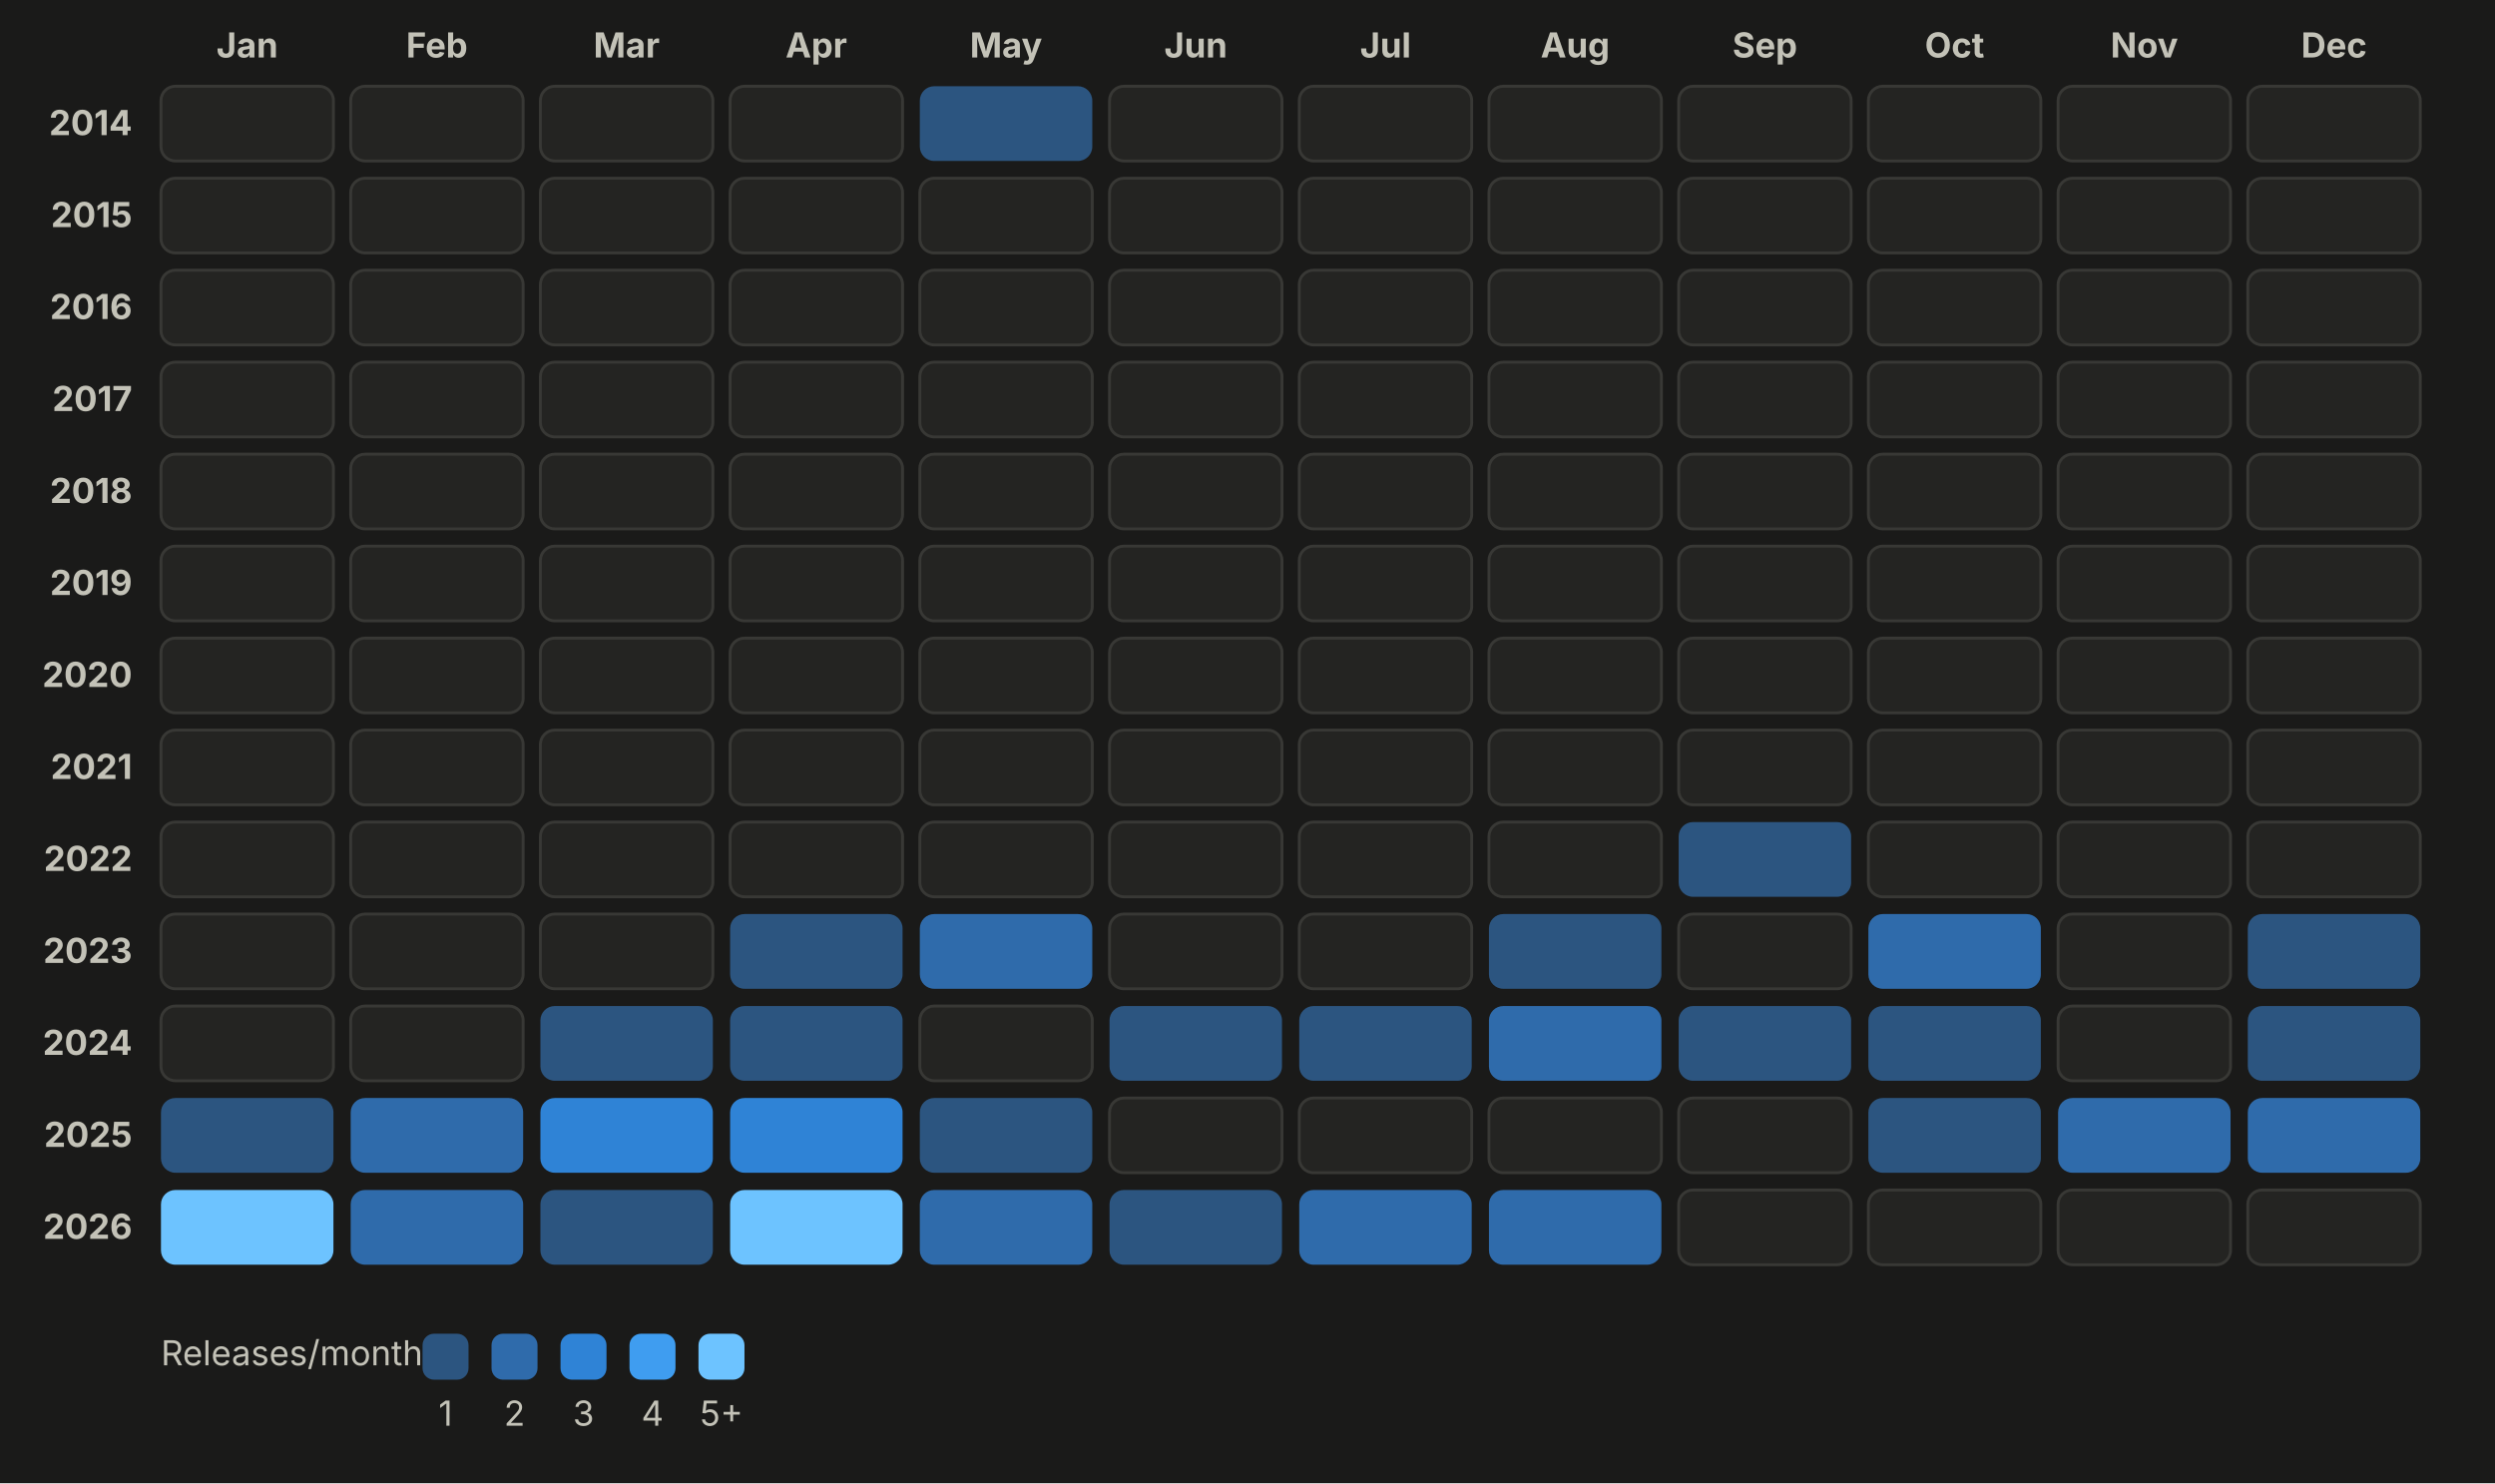
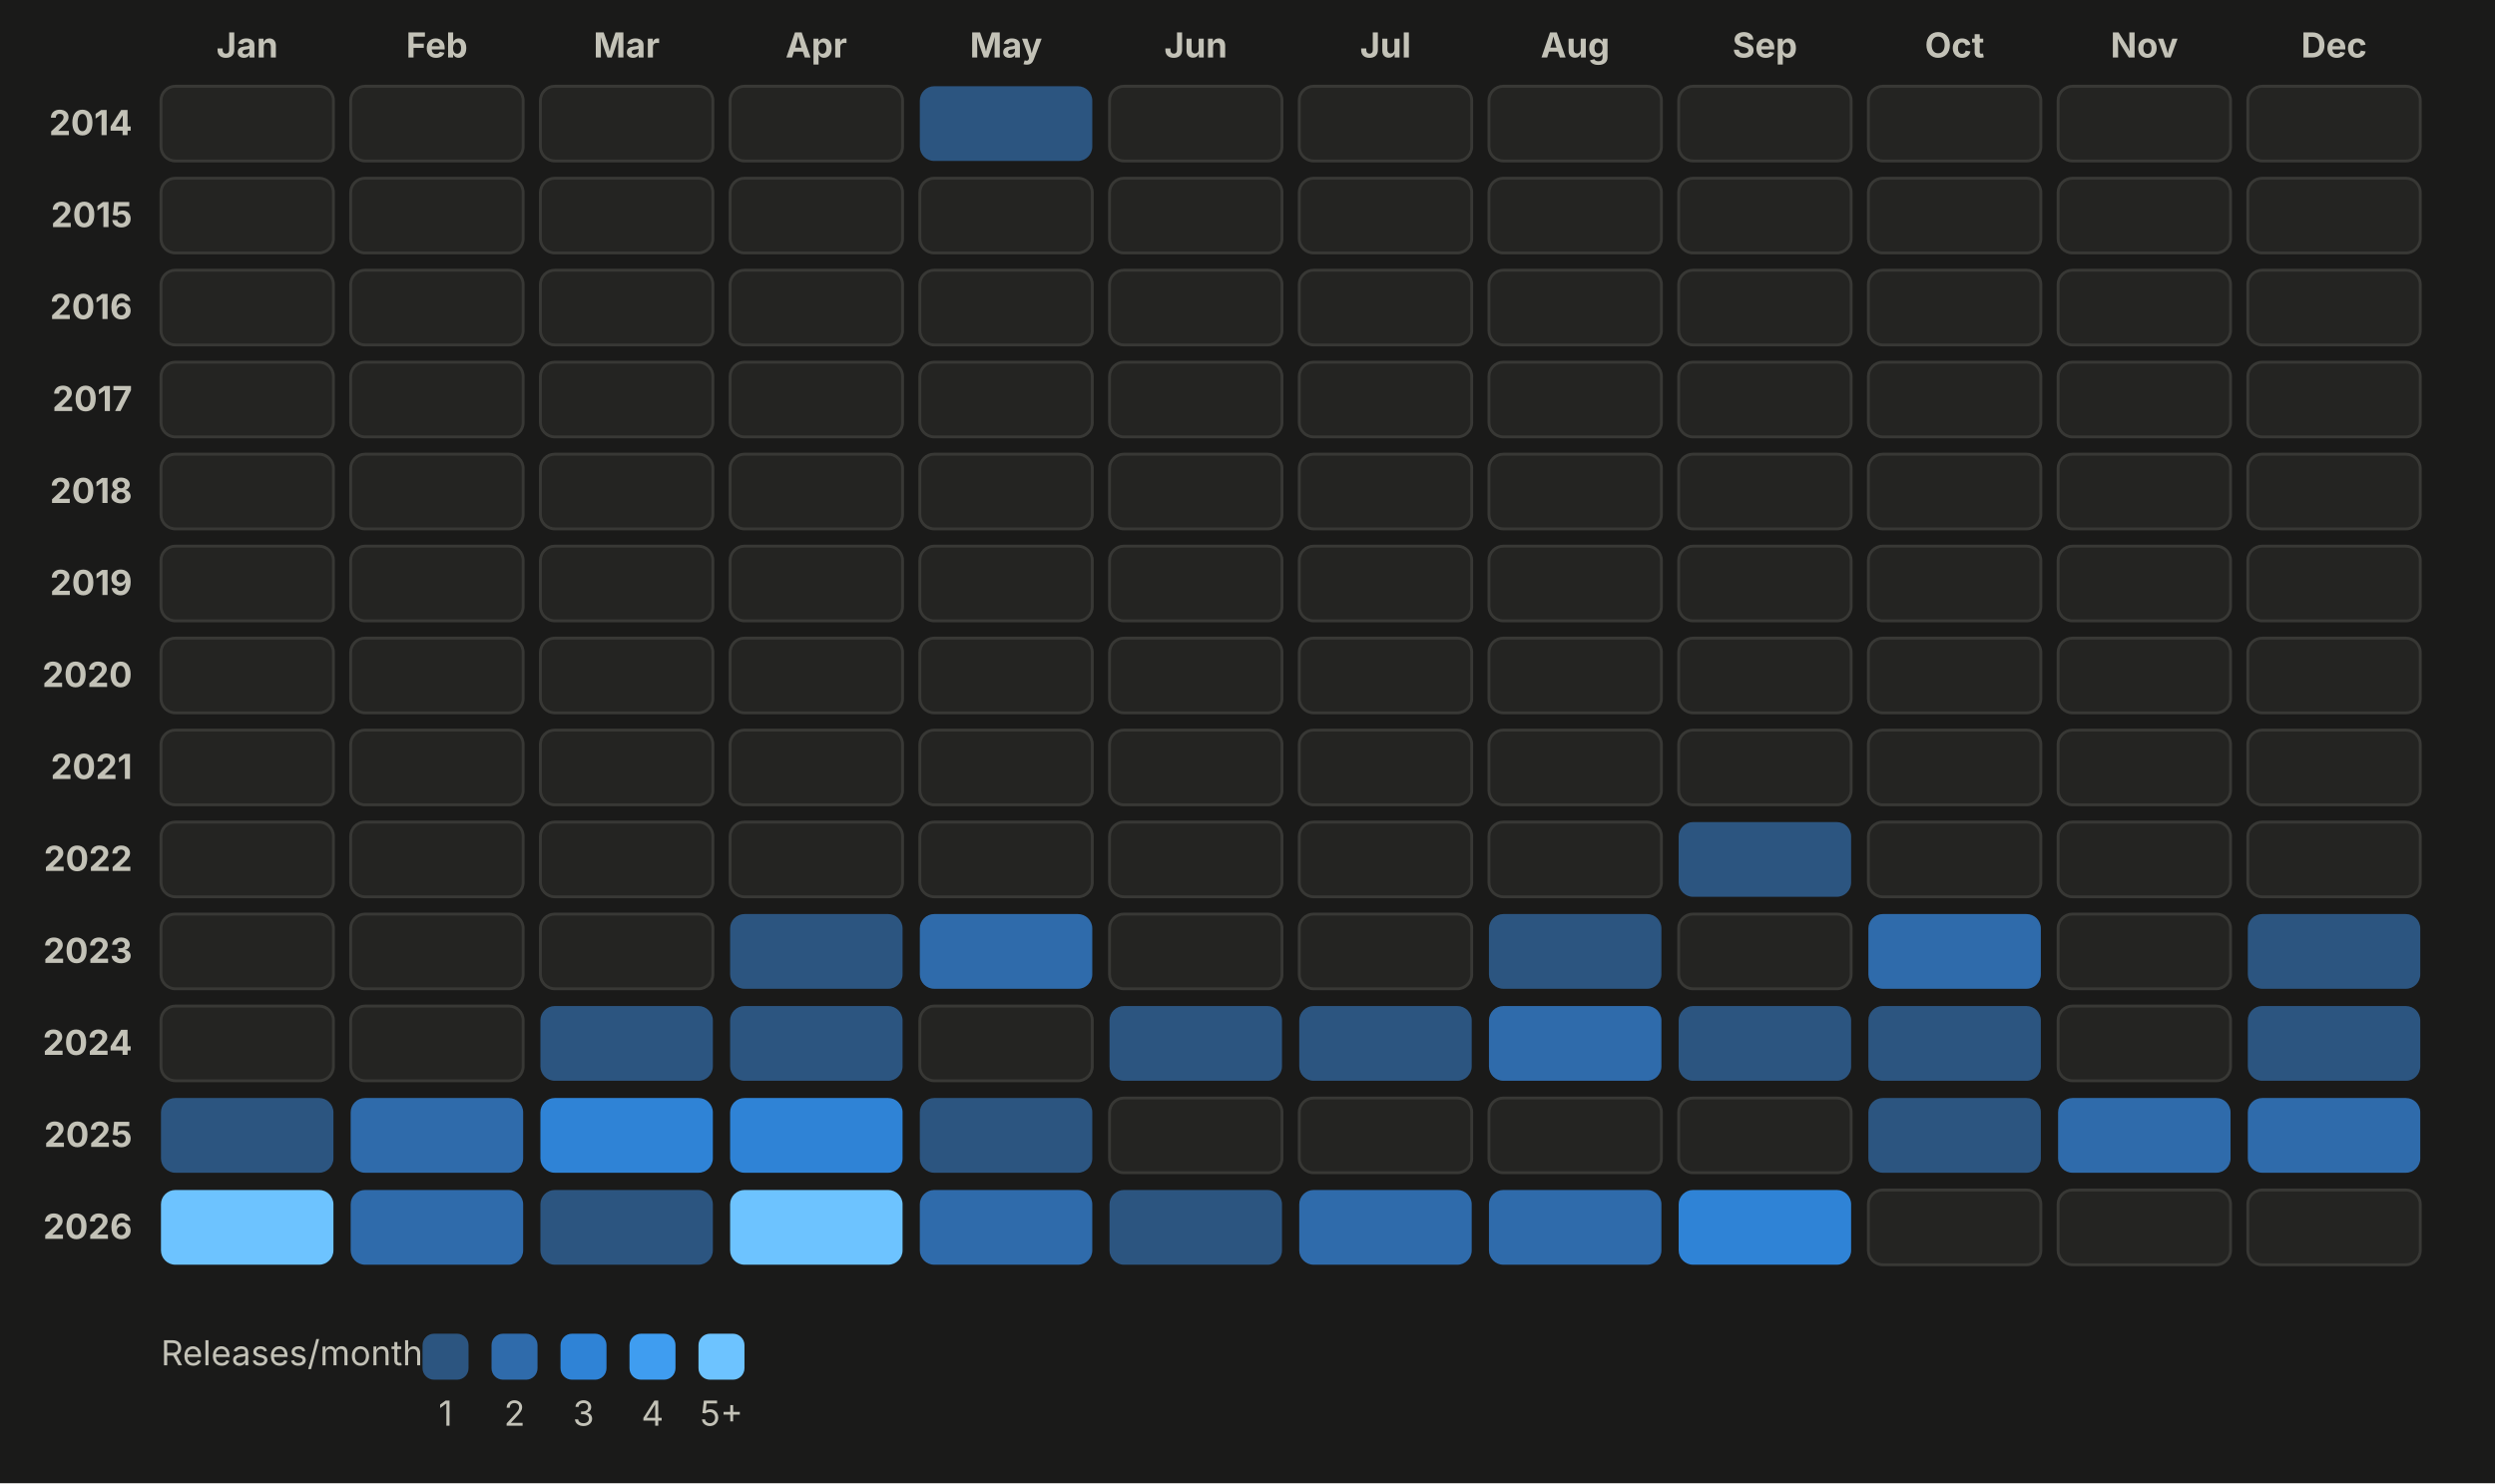
<svg xmlns="http://www.w3.org/2000/svg" width="868" height="516" viewBox="0 0 868 516">
  <rect width="868" height="516" fill="#1a1a19" />
  <style>text{font-family:"Segoe UI",Inter,Arial,sans-serif;fill:#ffffff}.title{font-size:22px;font-weight:700}.sub{font-size:12px;fill:#c3c2b7}.muted{font-size:11px;fill:#898781}.axis{font-size:12px;fill:#898781}.grid{stroke:#2c2c2a;stroke-width:1}.legend{font-size:12px;fill:#c3c2b7}.count{font-size:10px;font-weight:700}.axis-strong{font-size:12px;font-weight:700;fill:#c3c2b7}</style>
  <text x="86.0" y="20" text-anchor="middle" class="axis-strong">Jan</text>
  <text x="152.0" y="20" text-anchor="middle" class="axis-strong">Feb</text>
  <text x="218.0" y="20" text-anchor="middle" class="axis-strong">Mar</text>
  <text x="284.0" y="20" text-anchor="middle" class="axis-strong">Apr</text>
  <text x="350.0" y="20" text-anchor="middle" class="axis-strong">May</text>
  <text x="416.0" y="20" text-anchor="middle" class="axis-strong">Jun</text>
  <text x="482.0" y="20" text-anchor="middle" class="axis-strong">Jul</text>
  <text x="548.0" y="20" text-anchor="middle" class="axis-strong">Aug</text>
  <text x="614.0" y="20" text-anchor="middle" class="axis-strong">Sep</text>
  <text x="680.0" y="20" text-anchor="middle" class="axis-strong">Oct</text>
  <text x="746.0" y="20" text-anchor="middle" class="axis-strong">Nov</text>
  <text x="812.0" y="20" text-anchor="middle" class="axis-strong">Dec</text>
  <text x="46" y="47.0" text-anchor="end" class="axis-strong">2014</text>
  <rect x="56" y="30" width="60" height="26" rx="5" fill="#242422" stroke="#383835" stroke-width="1" />
  <rect x="122" y="30" width="60" height="26" rx="5" fill="#242422" stroke="#383835" stroke-width="1" />
  <rect x="188" y="30" width="60" height="26" rx="5" fill="#242422" stroke="#383835" stroke-width="1" />
  <rect x="254" y="30" width="60" height="26" rx="5" fill="#242422" stroke="#383835" stroke-width="1" />
  <rect x="320" y="30" width="60" height="26" rx="5" fill="#2c5580" />
  <rect x="386" y="30" width="60" height="26" rx="5" fill="#242422" stroke="#383835" stroke-width="1" />
  <rect x="452" y="30" width="60" height="26" rx="5" fill="#242422" stroke="#383835" stroke-width="1" />
  <rect x="518" y="30" width="60" height="26" rx="5" fill="#242422" stroke="#383835" stroke-width="1" />
  <rect x="584" y="30" width="60" height="26" rx="5" fill="#242422" stroke="#383835" stroke-width="1" />
  <rect x="650" y="30" width="60" height="26" rx="5" fill="#242422" stroke="#383835" stroke-width="1" />
  <rect x="716" y="30" width="60" height="26" rx="5" fill="#242422" stroke="#383835" stroke-width="1" />
  <rect x="782" y="30" width="60" height="26" rx="5" fill="#242422" stroke="#383835" stroke-width="1" />
  <text x="46" y="79.0" text-anchor="end" class="axis-strong">2015</text>
  <rect x="56" y="62" width="60" height="26" rx="5" fill="#242422" stroke="#383835" stroke-width="1" />
  <rect x="122" y="62" width="60" height="26" rx="5" fill="#242422" stroke="#383835" stroke-width="1" />
  <rect x="188" y="62" width="60" height="26" rx="5" fill="#242422" stroke="#383835" stroke-width="1" />
  <rect x="254" y="62" width="60" height="26" rx="5" fill="#242422" stroke="#383835" stroke-width="1" />
  <rect x="320" y="62" width="60" height="26" rx="5" fill="#242422" stroke="#383835" stroke-width="1" />
  <rect x="386" y="62" width="60" height="26" rx="5" fill="#242422" stroke="#383835" stroke-width="1" />
  <rect x="452" y="62" width="60" height="26" rx="5" fill="#242422" stroke="#383835" stroke-width="1" />
  <rect x="518" y="62" width="60" height="26" rx="5" fill="#242422" stroke="#383835" stroke-width="1" />
  <rect x="584" y="62" width="60" height="26" rx="5" fill="#242422" stroke="#383835" stroke-width="1" />
  <rect x="650" y="62" width="60" height="26" rx="5" fill="#242422" stroke="#383835" stroke-width="1" />
  <rect x="716" y="62" width="60" height="26" rx="5" fill="#242422" stroke="#383835" stroke-width="1" />
  <rect x="782" y="62" width="60" height="26" rx="5" fill="#242422" stroke="#383835" stroke-width="1" />
  <text x="46" y="111.0" text-anchor="end" class="axis-strong">2016</text>
  <rect x="56" y="94" width="60" height="26" rx="5" fill="#242422" stroke="#383835" stroke-width="1" />
  <rect x="122" y="94" width="60" height="26" rx="5" fill="#242422" stroke="#383835" stroke-width="1" />
  <rect x="188" y="94" width="60" height="26" rx="5" fill="#242422" stroke="#383835" stroke-width="1" />
  <rect x="254" y="94" width="60" height="26" rx="5" fill="#242422" stroke="#383835" stroke-width="1" />
  <rect x="320" y="94" width="60" height="26" rx="5" fill="#242422" stroke="#383835" stroke-width="1" />
  <rect x="386" y="94" width="60" height="26" rx="5" fill="#242422" stroke="#383835" stroke-width="1" />
  <rect x="452" y="94" width="60" height="26" rx="5" fill="#242422" stroke="#383835" stroke-width="1" />
  <rect x="518" y="94" width="60" height="26" rx="5" fill="#242422" stroke="#383835" stroke-width="1" />
  <rect x="584" y="94" width="60" height="26" rx="5" fill="#242422" stroke="#383835" stroke-width="1" />
  <rect x="650" y="94" width="60" height="26" rx="5" fill="#242422" stroke="#383835" stroke-width="1" />
  <rect x="716" y="94" width="60" height="26" rx="5" fill="#242422" stroke="#383835" stroke-width="1" />
  <rect x="782" y="94" width="60" height="26" rx="5" fill="#242422" stroke="#383835" stroke-width="1" />
  <text x="46" y="143.0" text-anchor="end" class="axis-strong">2017</text>
  <rect x="56" y="126" width="60" height="26" rx="5" fill="#242422" stroke="#383835" stroke-width="1" />
  <rect x="122" y="126" width="60" height="26" rx="5" fill="#242422" stroke="#383835" stroke-width="1" />
  <rect x="188" y="126" width="60" height="26" rx="5" fill="#242422" stroke="#383835" stroke-width="1" />
  <rect x="254" y="126" width="60" height="26" rx="5" fill="#242422" stroke="#383835" stroke-width="1" />
  <rect x="320" y="126" width="60" height="26" rx="5" fill="#242422" stroke="#383835" stroke-width="1" />
  <rect x="386" y="126" width="60" height="26" rx="5" fill="#242422" stroke="#383835" stroke-width="1" />
  <rect x="452" y="126" width="60" height="26" rx="5" fill="#242422" stroke="#383835" stroke-width="1" />
  <rect x="518" y="126" width="60" height="26" rx="5" fill="#242422" stroke="#383835" stroke-width="1" />
  <rect x="584" y="126" width="60" height="26" rx="5" fill="#242422" stroke="#383835" stroke-width="1" />
  <rect x="650" y="126" width="60" height="26" rx="5" fill="#242422" stroke="#383835" stroke-width="1" />
  <rect x="716" y="126" width="60" height="26" rx="5" fill="#242422" stroke="#383835" stroke-width="1" />
  <rect x="782" y="126" width="60" height="26" rx="5" fill="#242422" stroke="#383835" stroke-width="1" />
  <text x="46" y="175.0" text-anchor="end" class="axis-strong">2018</text>
  <rect x="56" y="158" width="60" height="26" rx="5" fill="#242422" stroke="#383835" stroke-width="1" />
  <rect x="122" y="158" width="60" height="26" rx="5" fill="#242422" stroke="#383835" stroke-width="1" />
  <rect x="188" y="158" width="60" height="26" rx="5" fill="#242422" stroke="#383835" stroke-width="1" />
  <rect x="254" y="158" width="60" height="26" rx="5" fill="#242422" stroke="#383835" stroke-width="1" />
  <rect x="320" y="158" width="60" height="26" rx="5" fill="#242422" stroke="#383835" stroke-width="1" />
  <rect x="386" y="158" width="60" height="26" rx="5" fill="#242422" stroke="#383835" stroke-width="1" />
  <rect x="452" y="158" width="60" height="26" rx="5" fill="#242422" stroke="#383835" stroke-width="1" />
  <rect x="518" y="158" width="60" height="26" rx="5" fill="#242422" stroke="#383835" stroke-width="1" />
  <rect x="584" y="158" width="60" height="26" rx="5" fill="#242422" stroke="#383835" stroke-width="1" />
  <rect x="650" y="158" width="60" height="26" rx="5" fill="#242422" stroke="#383835" stroke-width="1" />
  <rect x="716" y="158" width="60" height="26" rx="5" fill="#242422" stroke="#383835" stroke-width="1" />
  <rect x="782" y="158" width="60" height="26" rx="5" fill="#242422" stroke="#383835" stroke-width="1" />
  <text x="46" y="207.0" text-anchor="end" class="axis-strong">2019</text>
  <rect x="56" y="190" width="60" height="26" rx="5" fill="#242422" stroke="#383835" stroke-width="1" />
  <rect x="122" y="190" width="60" height="26" rx="5" fill="#242422" stroke="#383835" stroke-width="1" />
  <rect x="188" y="190" width="60" height="26" rx="5" fill="#242422" stroke="#383835" stroke-width="1" />
  <rect x="254" y="190" width="60" height="26" rx="5" fill="#242422" stroke="#383835" stroke-width="1" />
  <rect x="320" y="190" width="60" height="26" rx="5" fill="#242422" stroke="#383835" stroke-width="1" />
  <rect x="386" y="190" width="60" height="26" rx="5" fill="#242422" stroke="#383835" stroke-width="1" />
  <rect x="452" y="190" width="60" height="26" rx="5" fill="#242422" stroke="#383835" stroke-width="1" />
  <rect x="518" y="190" width="60" height="26" rx="5" fill="#242422" stroke="#383835" stroke-width="1" />
  <rect x="584" y="190" width="60" height="26" rx="5" fill="#242422" stroke="#383835" stroke-width="1" />
  <rect x="650" y="190" width="60" height="26" rx="5" fill="#242422" stroke="#383835" stroke-width="1" />
  <rect x="716" y="190" width="60" height="26" rx="5" fill="#242422" stroke="#383835" stroke-width="1" />
  <rect x="782" y="190" width="60" height="26" rx="5" fill="#242422" stroke="#383835" stroke-width="1" />
  <text x="46" y="239.0" text-anchor="end" class="axis-strong">2020</text>
  <rect x="56" y="222" width="60" height="26" rx="5" fill="#242422" stroke="#383835" stroke-width="1" />
  <rect x="122" y="222" width="60" height="26" rx="5" fill="#242422" stroke="#383835" stroke-width="1" />
  <rect x="188" y="222" width="60" height="26" rx="5" fill="#242422" stroke="#383835" stroke-width="1" />
  <rect x="254" y="222" width="60" height="26" rx="5" fill="#242422" stroke="#383835" stroke-width="1" />
  <rect x="320" y="222" width="60" height="26" rx="5" fill="#242422" stroke="#383835" stroke-width="1" />
  <rect x="386" y="222" width="60" height="26" rx="5" fill="#242422" stroke="#383835" stroke-width="1" />
  <rect x="452" y="222" width="60" height="26" rx="5" fill="#242422" stroke="#383835" stroke-width="1" />
  <rect x="518" y="222" width="60" height="26" rx="5" fill="#242422" stroke="#383835" stroke-width="1" />
  <rect x="584" y="222" width="60" height="26" rx="5" fill="#242422" stroke="#383835" stroke-width="1" />
  <rect x="650" y="222" width="60" height="26" rx="5" fill="#242422" stroke="#383835" stroke-width="1" />
  <rect x="716" y="222" width="60" height="26" rx="5" fill="#242422" stroke="#383835" stroke-width="1" />
  <rect x="782" y="222" width="60" height="26" rx="5" fill="#242422" stroke="#383835" stroke-width="1" />
  <text x="46" y="271.0" text-anchor="end" class="axis-strong">2021</text>
  <rect x="56" y="254" width="60" height="26" rx="5" fill="#242422" stroke="#383835" stroke-width="1" />
  <rect x="122" y="254" width="60" height="26" rx="5" fill="#242422" stroke="#383835" stroke-width="1" />
  <rect x="188" y="254" width="60" height="26" rx="5" fill="#242422" stroke="#383835" stroke-width="1" />
  <rect x="254" y="254" width="60" height="26" rx="5" fill="#242422" stroke="#383835" stroke-width="1" />
  <rect x="320" y="254" width="60" height="26" rx="5" fill="#242422" stroke="#383835" stroke-width="1" />
  <rect x="386" y="254" width="60" height="26" rx="5" fill="#242422" stroke="#383835" stroke-width="1" />
  <rect x="452" y="254" width="60" height="26" rx="5" fill="#242422" stroke="#383835" stroke-width="1" />
  <rect x="518" y="254" width="60" height="26" rx="5" fill="#242422" stroke="#383835" stroke-width="1" />
  <rect x="584" y="254" width="60" height="26" rx="5" fill="#242422" stroke="#383835" stroke-width="1" />
  <rect x="650" y="254" width="60" height="26" rx="5" fill="#242422" stroke="#383835" stroke-width="1" />
  <rect x="716" y="254" width="60" height="26" rx="5" fill="#242422" stroke="#383835" stroke-width="1" />
  <rect x="782" y="254" width="60" height="26" rx="5" fill="#242422" stroke="#383835" stroke-width="1" />
  <text x="46" y="303.0" text-anchor="end" class="axis-strong">2022</text>
  <rect x="56" y="286" width="60" height="26" rx="5" fill="#242422" stroke="#383835" stroke-width="1" />
  <rect x="122" y="286" width="60" height="26" rx="5" fill="#242422" stroke="#383835" stroke-width="1" />
  <rect x="188" y="286" width="60" height="26" rx="5" fill="#242422" stroke="#383835" stroke-width="1" />
  <rect x="254" y="286" width="60" height="26" rx="5" fill="#242422" stroke="#383835" stroke-width="1" />
  <rect x="320" y="286" width="60" height="26" rx="5" fill="#242422" stroke="#383835" stroke-width="1" />
  <rect x="386" y="286" width="60" height="26" rx="5" fill="#242422" stroke="#383835" stroke-width="1" />
  <rect x="452" y="286" width="60" height="26" rx="5" fill="#242422" stroke="#383835" stroke-width="1" />
  <rect x="518" y="286" width="60" height="26" rx="5" fill="#242422" stroke="#383835" stroke-width="1" />
  <rect x="584" y="286" width="60" height="26" rx="5" fill="#2c5580" />
  <rect x="650" y="286" width="60" height="26" rx="5" fill="#242422" stroke="#383835" stroke-width="1" />
  <rect x="716" y="286" width="60" height="26" rx="5" fill="#242422" stroke="#383835" stroke-width="1" />
  <rect x="782" y="286" width="60" height="26" rx="5" fill="#242422" stroke="#383835" stroke-width="1" />
  <text x="46" y="335.0" text-anchor="end" class="axis-strong">2023</text>
  <rect x="56" y="318" width="60" height="26" rx="5" fill="#242422" stroke="#383835" stroke-width="1" />
  <rect x="122" y="318" width="60" height="26" rx="5" fill="#242422" stroke="#383835" stroke-width="1" />
  <rect x="188" y="318" width="60" height="26" rx="5" fill="#242422" stroke="#383835" stroke-width="1" />
  <rect x="254" y="318" width="60" height="26" rx="5" fill="#2c5580" />
  <rect x="320" y="318" width="60" height="26" rx="5" fill="#2f6bab" />
  <rect x="386" y="318" width="60" height="26" rx="5" fill="#242422" stroke="#383835" stroke-width="1" />
  <rect x="452" y="318" width="60" height="26" rx="5" fill="#242422" stroke="#383835" stroke-width="1" />
  <rect x="518" y="318" width="60" height="26" rx="5" fill="#2c5580" />
  <rect x="584" y="318" width="60" height="26" rx="5" fill="#242422" stroke="#383835" stroke-width="1" />
  <rect x="650" y="318" width="60" height="26" rx="5" fill="#2f6bab" />
  <rect x="716" y="318" width="60" height="26" rx="5" fill="#242422" stroke="#383835" stroke-width="1" />
  <rect x="782" y="318" width="60" height="26" rx="5" fill="#2c5580" />
  <text x="46" y="367.0" text-anchor="end" class="axis-strong">2024</text>
  <rect x="56" y="350" width="60" height="26" rx="5" fill="#242422" stroke="#383835" stroke-width="1" />
  <rect x="122" y="350" width="60" height="26" rx="5" fill="#242422" stroke="#383835" stroke-width="1" />
  <rect x="188" y="350" width="60" height="26" rx="5" fill="#2c5580" />
  <rect x="254" y="350" width="60" height="26" rx="5" fill="#2c5580" />
  <rect x="320" y="350" width="60" height="26" rx="5" fill="#242422" stroke="#383835" stroke-width="1" />
  <rect x="386" y="350" width="60" height="26" rx="5" fill="#2c5580" />
  <rect x="452" y="350" width="60" height="26" rx="5" fill="#2c5580" />
  <rect x="518" y="350" width="60" height="26" rx="5" fill="#2f6bab" />
  <rect x="584" y="350" width="60" height="26" rx="5" fill="#2c5580" />
  <rect x="650" y="350" width="60" height="26" rx="5" fill="#2c5580" />
  <rect x="716" y="350" width="60" height="26" rx="5" fill="#242422" stroke="#383835" stroke-width="1" />
  <rect x="782" y="350" width="60" height="26" rx="5" fill="#2c5580" />
  <text x="46" y="399.0" text-anchor="end" class="axis-strong">2025</text>
  <rect x="56" y="382" width="60" height="26" rx="5" fill="#2c5580" />
  <rect x="122" y="382" width="60" height="26" rx="5" fill="#2f6bab" />
  <rect x="188" y="382" width="60" height="26" rx="5" fill="#2f83d6" />
  <rect x="254" y="382" width="60" height="26" rx="5" fill="#2f83d6" />
  <rect x="320" y="382" width="60" height="26" rx="5" fill="#2c5580" />
  <rect x="386" y="382" width="60" height="26" rx="5" fill="#242422" stroke="#383835" stroke-width="1" />
  <rect x="452" y="382" width="60" height="26" rx="5" fill="#242422" stroke="#383835" stroke-width="1" />
  <rect x="518" y="382" width="60" height="26" rx="5" fill="#242422" stroke="#383835" stroke-width="1" />
  <rect x="584" y="382" width="60" height="26" rx="5" fill="#242422" stroke="#383835" stroke-width="1" />
  <rect x="650" y="382" width="60" height="26" rx="5" fill="#2c5580" />
  <rect x="716" y="382" width="60" height="26" rx="5" fill="#2f6bab" />
  <rect x="782" y="382" width="60" height="26" rx="5" fill="#2f6bab" />
  <text x="46" y="431.0" text-anchor="end" class="axis-strong">2026</text>
  <rect x="56" y="414" width="60" height="26" rx="5" fill="#6dc3ff" />
  <rect x="122" y="414" width="60" height="26" rx="5" fill="#2f6bab" />
  <rect x="188" y="414" width="60" height="26" rx="5" fill="#2c5580" />
  <rect x="254" y="414" width="60" height="26" rx="5" fill="#6dc3ff" />
  <rect x="320" y="414" width="60" height="26" rx="5" fill="#2f6bab" />
  <rect x="386" y="414" width="60" height="26" rx="5" fill="#2c5580" />
  <rect x="452" y="414" width="60" height="26" rx="5" fill="#2f6bab" />
  <rect x="518" y="414" width="60" height="26" rx="5" fill="#2f6bab" />
-   <rect x="584" y="414" width="60" height="26" rx="5" fill="#242422" stroke="#383835" stroke-width="1" />
+   <rect x="584" y="414" width="60" height="26" rx="5" fill="#2f83d6" />
  <rect x="650" y="414" width="60" height="26" rx="5" fill="#242422" stroke="#383835" stroke-width="1" />
  <rect x="716" y="414" width="60" height="26" rx="5" fill="#242422" stroke="#383835" stroke-width="1" />
  <rect x="782" y="414" width="60" height="26" rx="5" fill="#242422" stroke="#383835" stroke-width="1" />
  <text x="56" y="475" class="legend">Releases/month:</text>
  <rect x="147" y="464" width="16" height="16" rx="4" fill="#2c5580" />
  <text x="155" y="496" text-anchor="middle" class="legend">1</text>
  <rect x="171" y="464" width="16" height="16" rx="4" fill="#2f6bab" />
  <text x="179" y="496" text-anchor="middle" class="legend">2</text>
  <rect x="195" y="464" width="16" height="16" rx="4" fill="#2f83d6" />
  <text x="203" y="496" text-anchor="middle" class="legend">3</text>
  <rect x="219" y="464" width="16" height="16" rx="4" fill="#3f9df0" />
  <text x="227" y="496" text-anchor="middle" class="legend">4</text>
  <rect x="243" y="464" width="16" height="16" rx="4" fill="#6dc3ff" />
  <text x="251" y="496" text-anchor="middle" class="legend">5+</text>
</svg>
